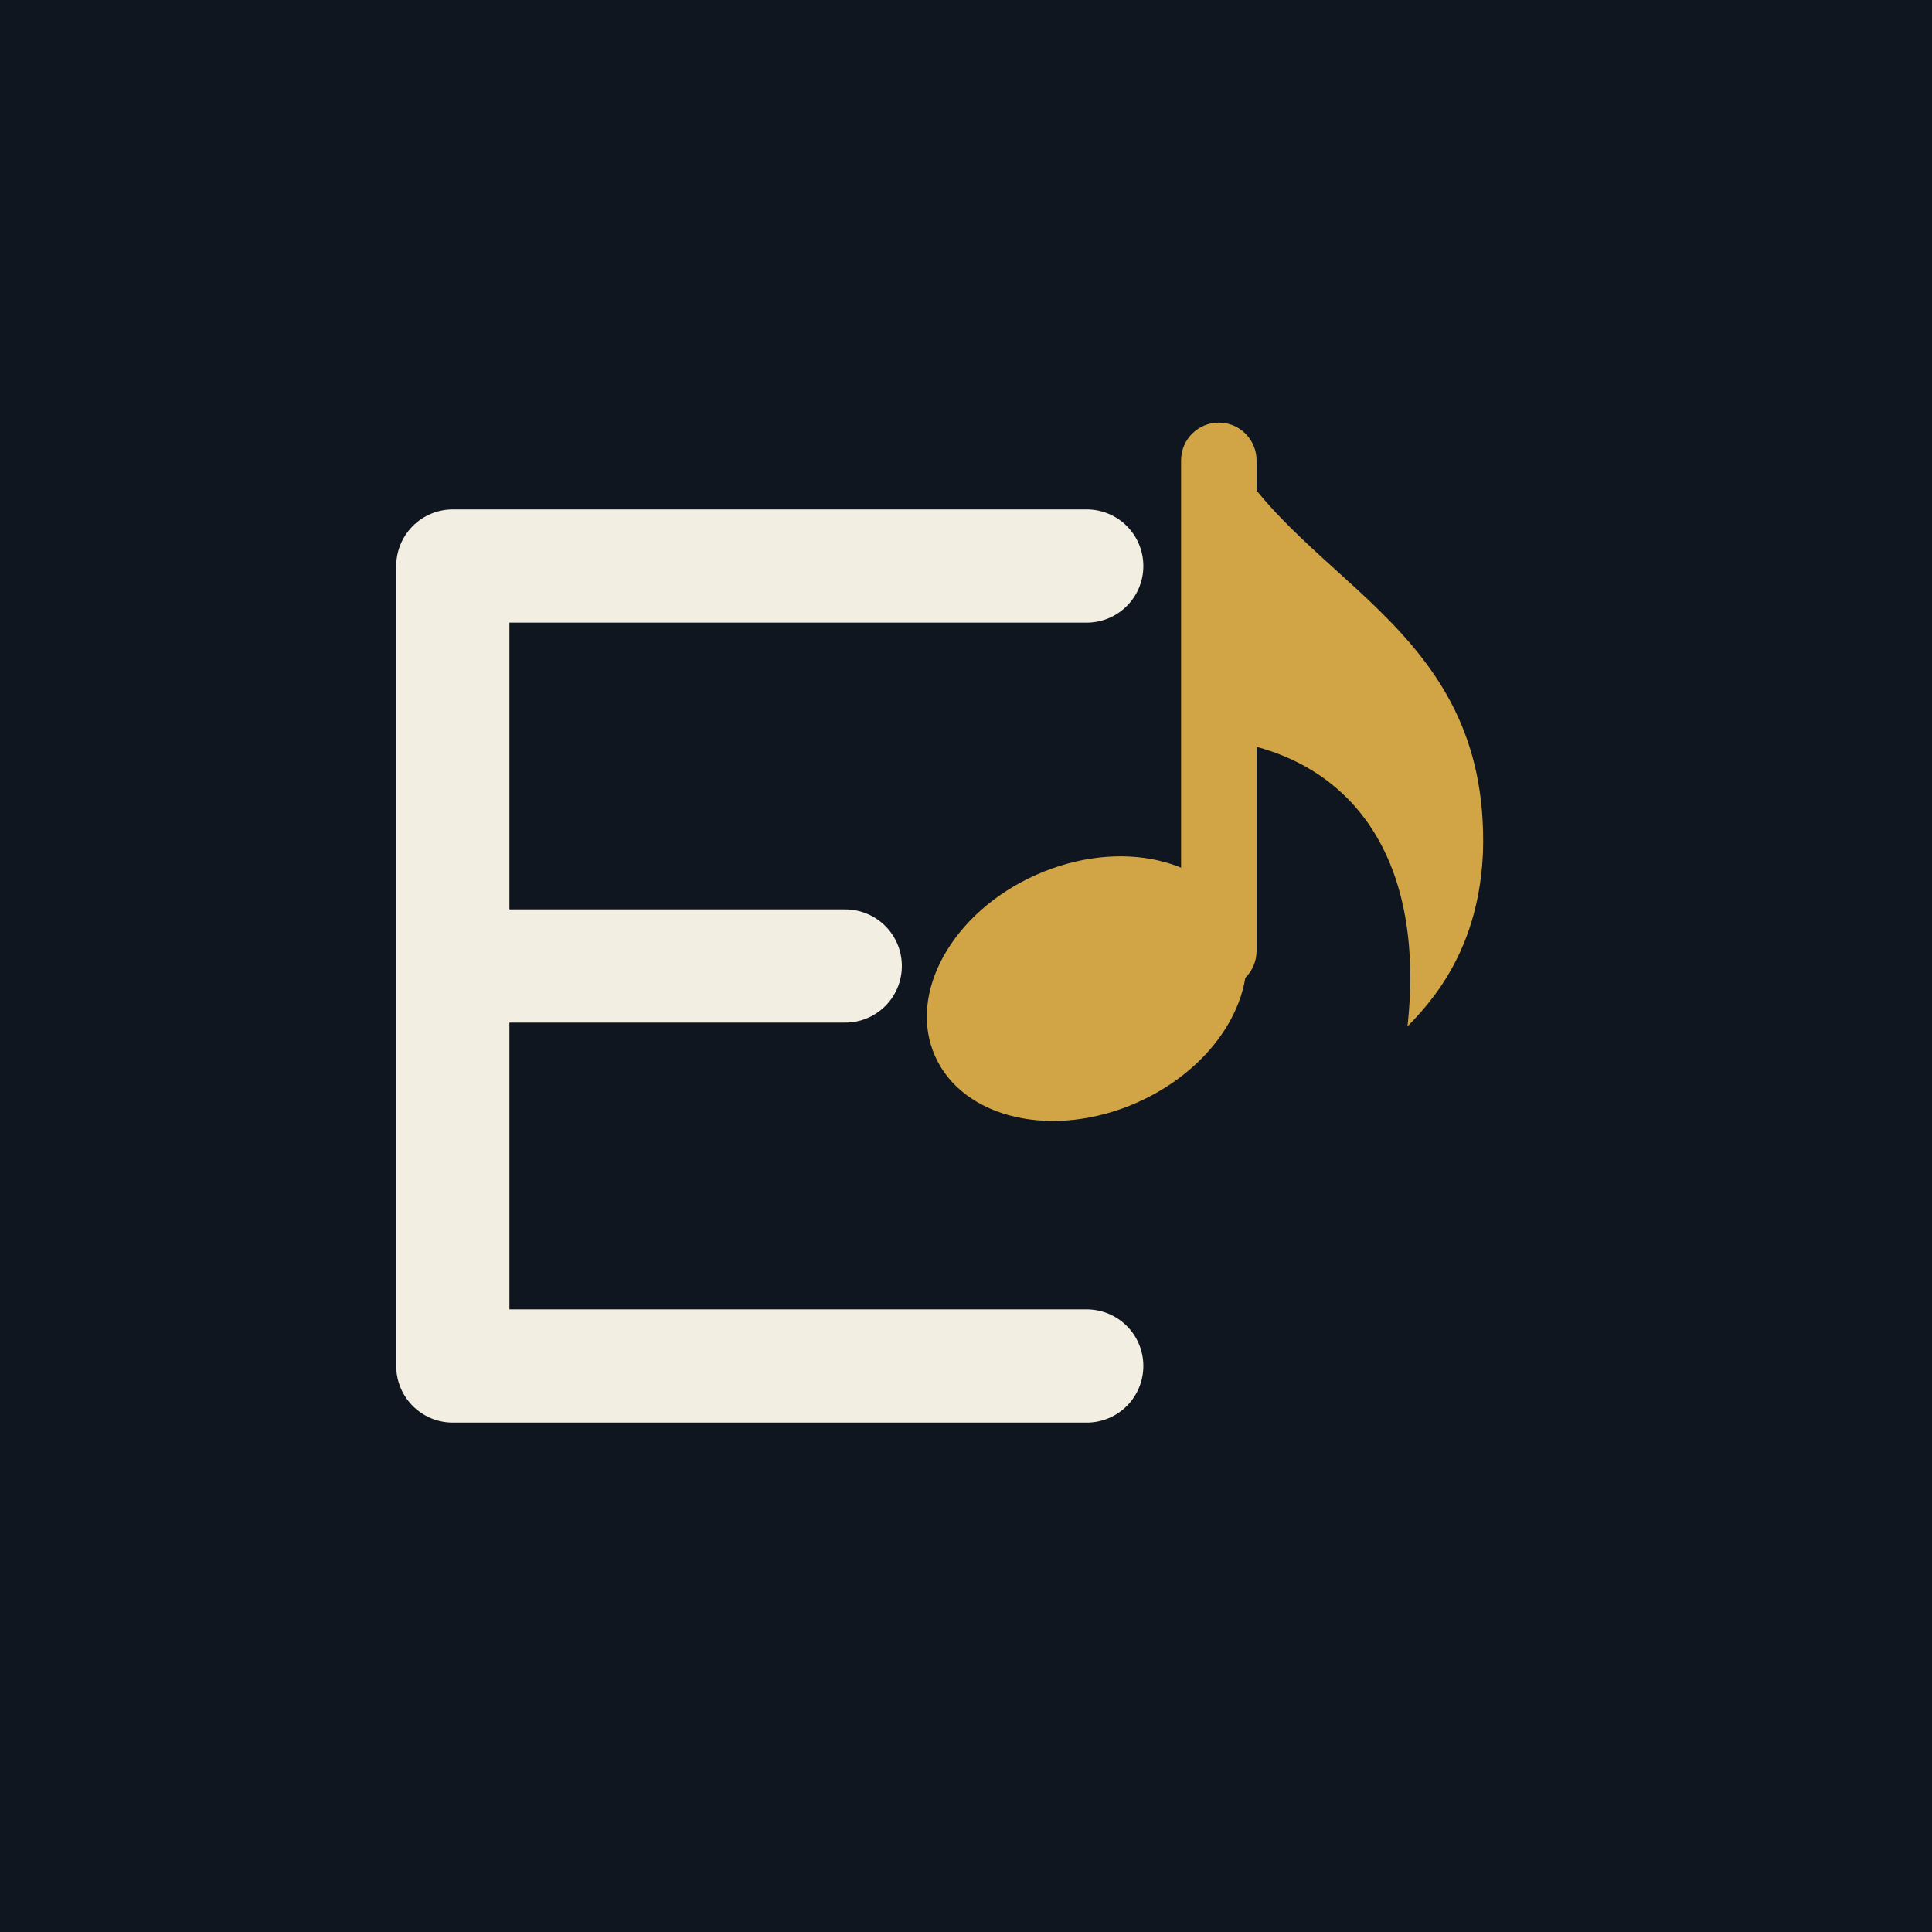
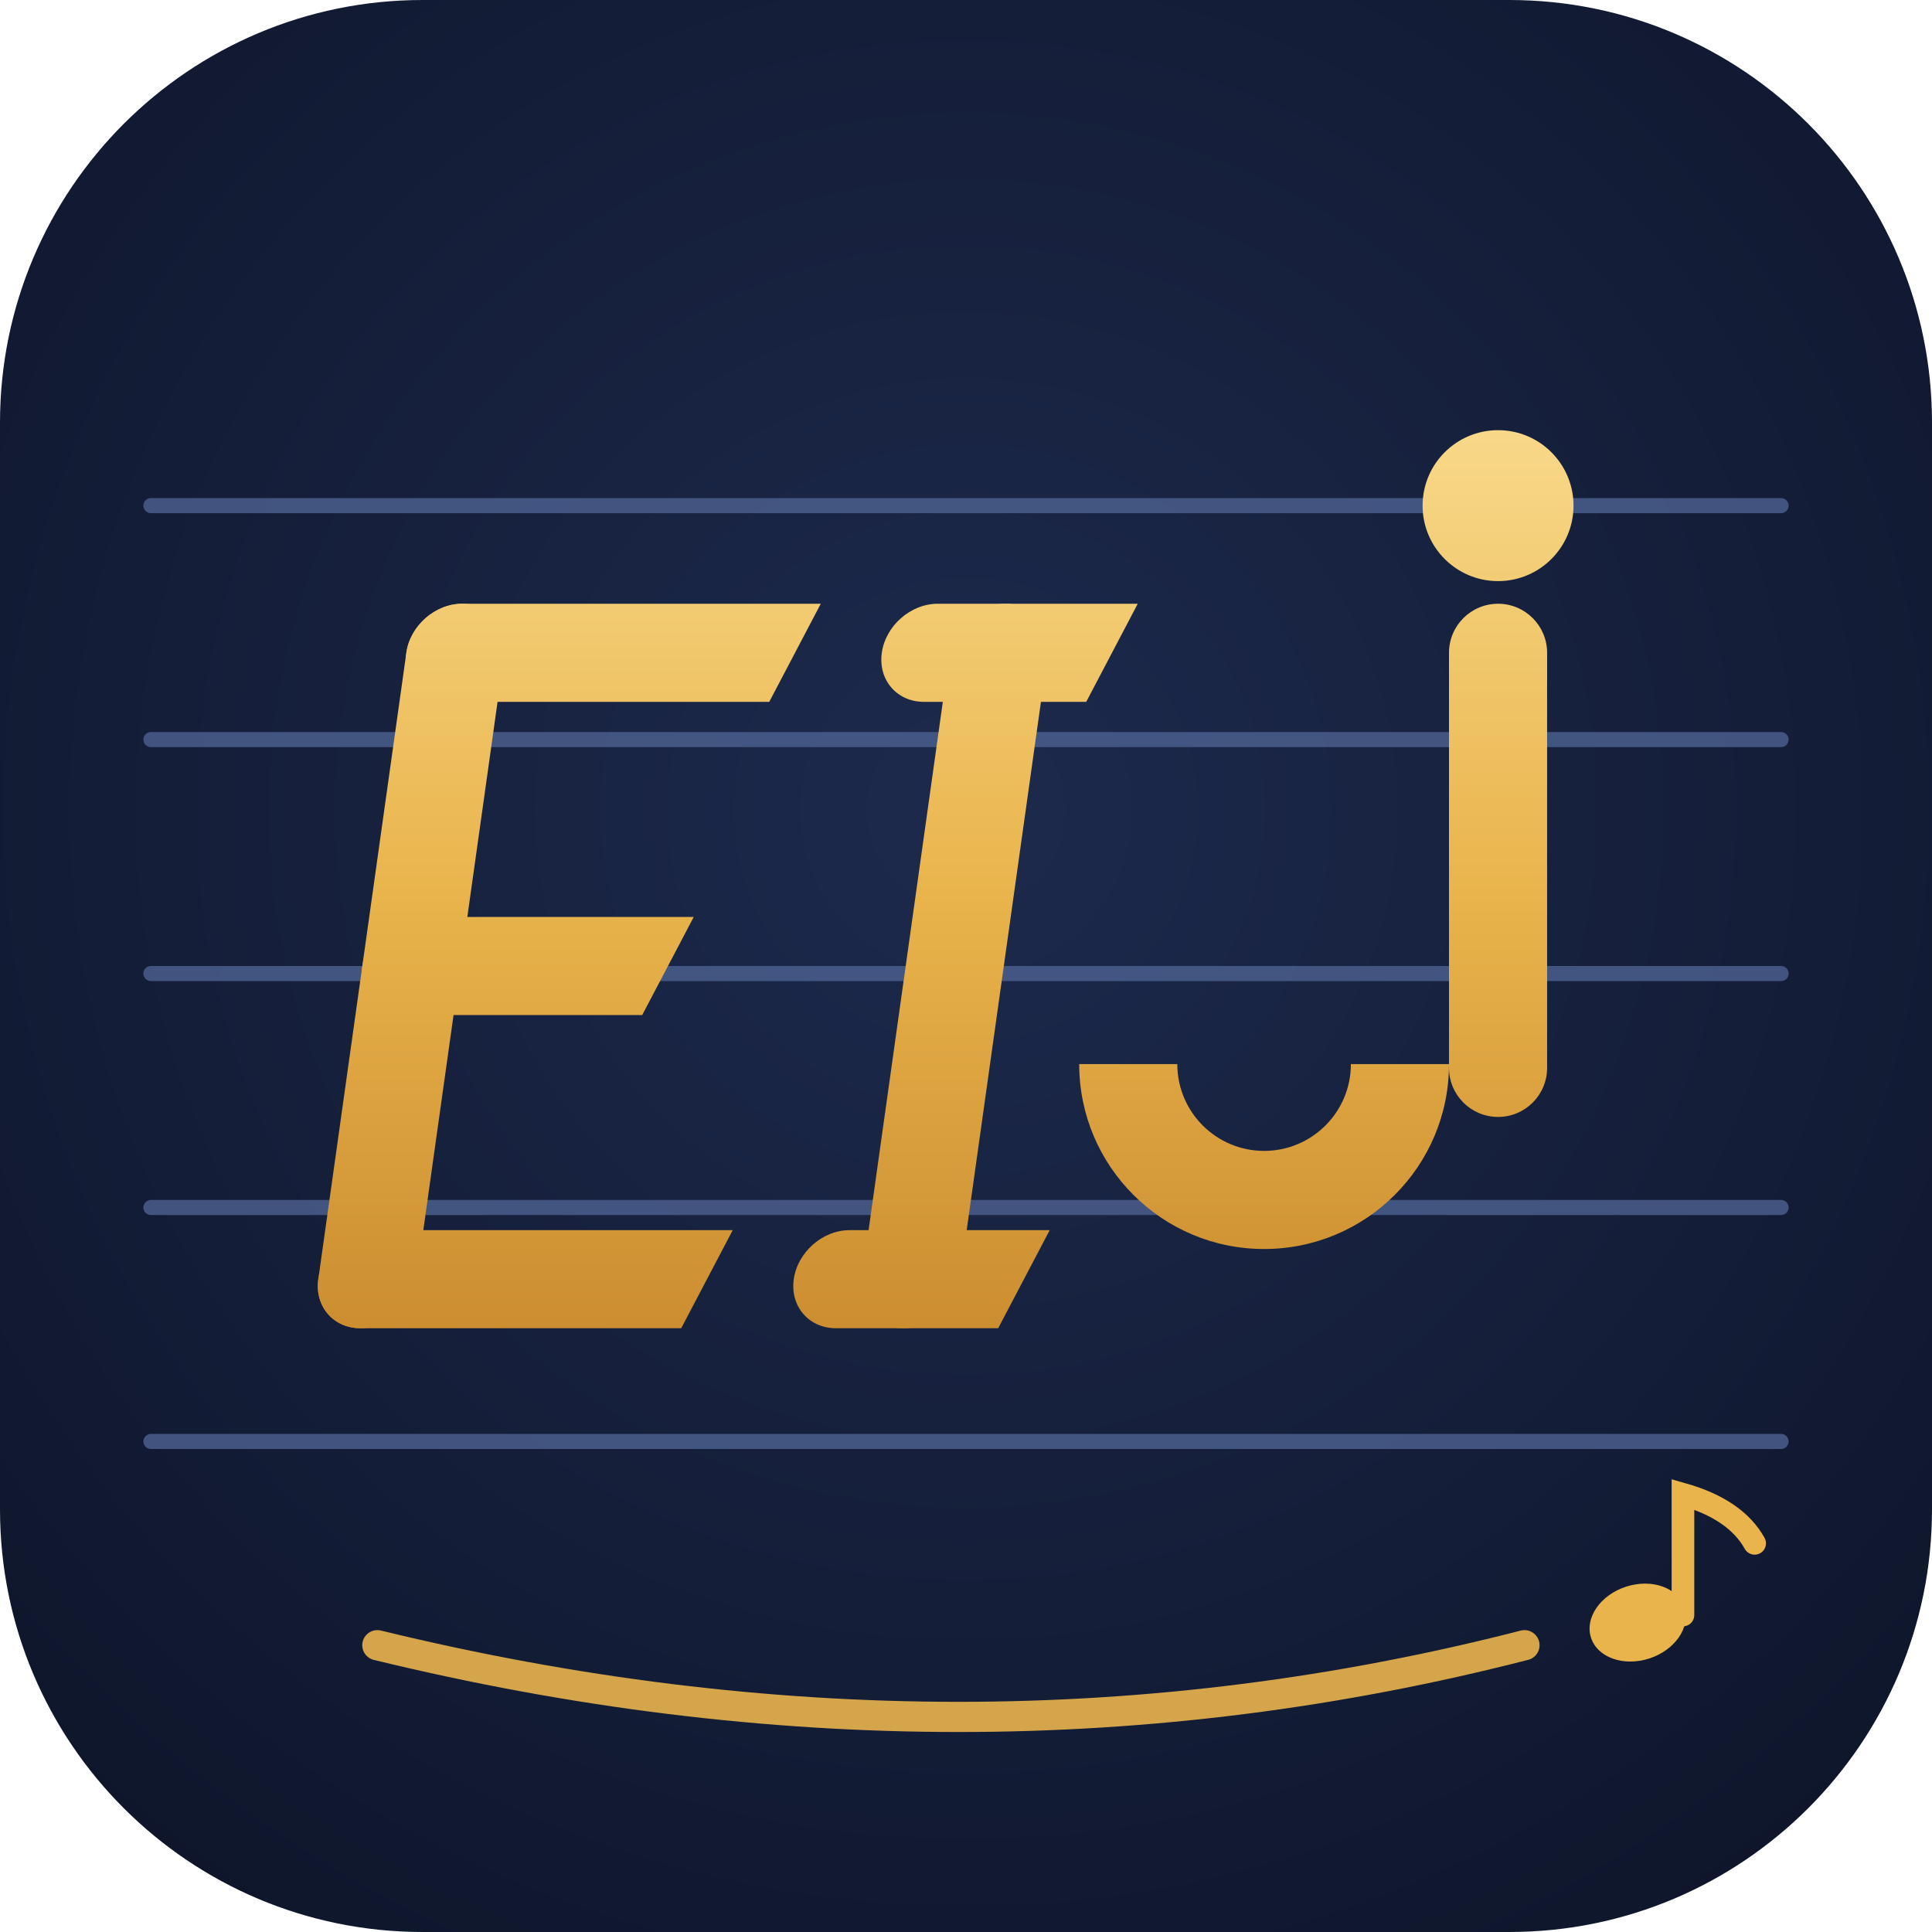
<svg xmlns="http://www.w3.org/2000/svg" viewBox="0 0 512 512">
-   <rect width="512" height="512" fill="#10161f" />
-   <g stroke="#f3eee2" stroke-width="30" stroke-linecap="round">
-     <path d="M120 150H288M120 256H224M120 362H288M120 150V362" fill="none" />
+   <defs>
+     <linearGradient id="brass" x1="0" y1="112" x2="0" y2="362" gradientUnits="userSpaceOnUse">
+       <stop offset="0" stop-color="#f8d98a" />
+       <stop offset="0.5" stop-color="#e9b44c" />
+       <stop offset="1" stop-color="#c98a2e" />
+     </linearGradient>
+     <radialGradient id="glow" cx="0.5" cy="0.42" r="0.75">
+       <stop offset="0" stop-color="#1d2a4d" />
+       <stop offset="1" stop-color="#0d1428" />
+     </radialGradient>
+   </defs>
+   <rect width="512" height="512" rx="112" fill="url(#glow)" />
+   <g stroke="#4a5d8c" stroke-width="4" stroke-linecap="round" opacity=".85">
+     <line x1="40" y1="134" x2="472" y2="134" />
+     <line x1="40" y1="196" x2="472" y2="196" />
+     <line x1="40" y1="258" x2="472" y2="258" />
+     <line x1="40" y1="320" x2="472" y2="320" />
+     <line x1="40" y1="382" x2="472" y2="382" />
  </g>
-   <ellipse cx="288" cy="262" rx="44" ry="33" transform="rotate(-24 288 262)" fill="#d1a545" />
-   <rect x="313" y="112" width="20" height="150" rx="10" fill="#d1a545" />
-   <path d="M323 114c18 40 72 50 70 112-1 22-10 36-20 46 5-46-16-72-50-76z" fill="#d1a545" />
+   <g fill="url(#brass)">
+     <g transform="translate(36 0) skewX(-8)">
+       <rect x="96" y="160" width="26" height="192" rx="13" />
+       <path d="M109.0,160H204L194,186H109.0A13.0,13.0 0 0 1 109.0,160Z" />
+       <path d="M109.0,243H182L172,269H109.0A13.0,13.0 0 0 1 109.0,243Z" />
+       <path d="M109.0,326H204L194,352H109.0A13.0,13.0 0 0 1 109.0,326Z" />
+     </g>
+     <g transform="translate(36 0) skewX(-8)">
+       <rect x="240" y="160" width="26" height="192" rx="13" />
+       <path d="M222,173a13,13 0 0 1 13,-13H288L278,186H235a13,13 0 0 1 -13,-13Z" />
+       <path d="M222,339a13,13 0 0 1 13,-13H288L278,352H235a13,13 0 0 1 -13,-13Z" />
+     </g>
+     <rect x="384" y="160" width="26" height="136" rx="13" />
+     <path d="M384,282 a49,49 0 0 1 -98,0 l26,0 a23,23 0 0 0 46,0 z" />
+     <circle cx="397" cy="134" r="20" />
+   </g>
+   <path d="M100,436 Q256,474 404,436" stroke="#e9b44c" stroke-width="8" fill="none" stroke-linecap="round" opacity="0.9" />
+   <g class="nt">
+     <ellipse cx="434" cy="430" rx="13" ry="10" fill="#e9b44c" transform="rotate(-18 434 430)" />
+     <path d="M446,428 V396 Q460,400 465,409" stroke="#e9b44c" stroke-width="6" fill="none" stroke-linecap="round" />
+   </g>
</svg>
